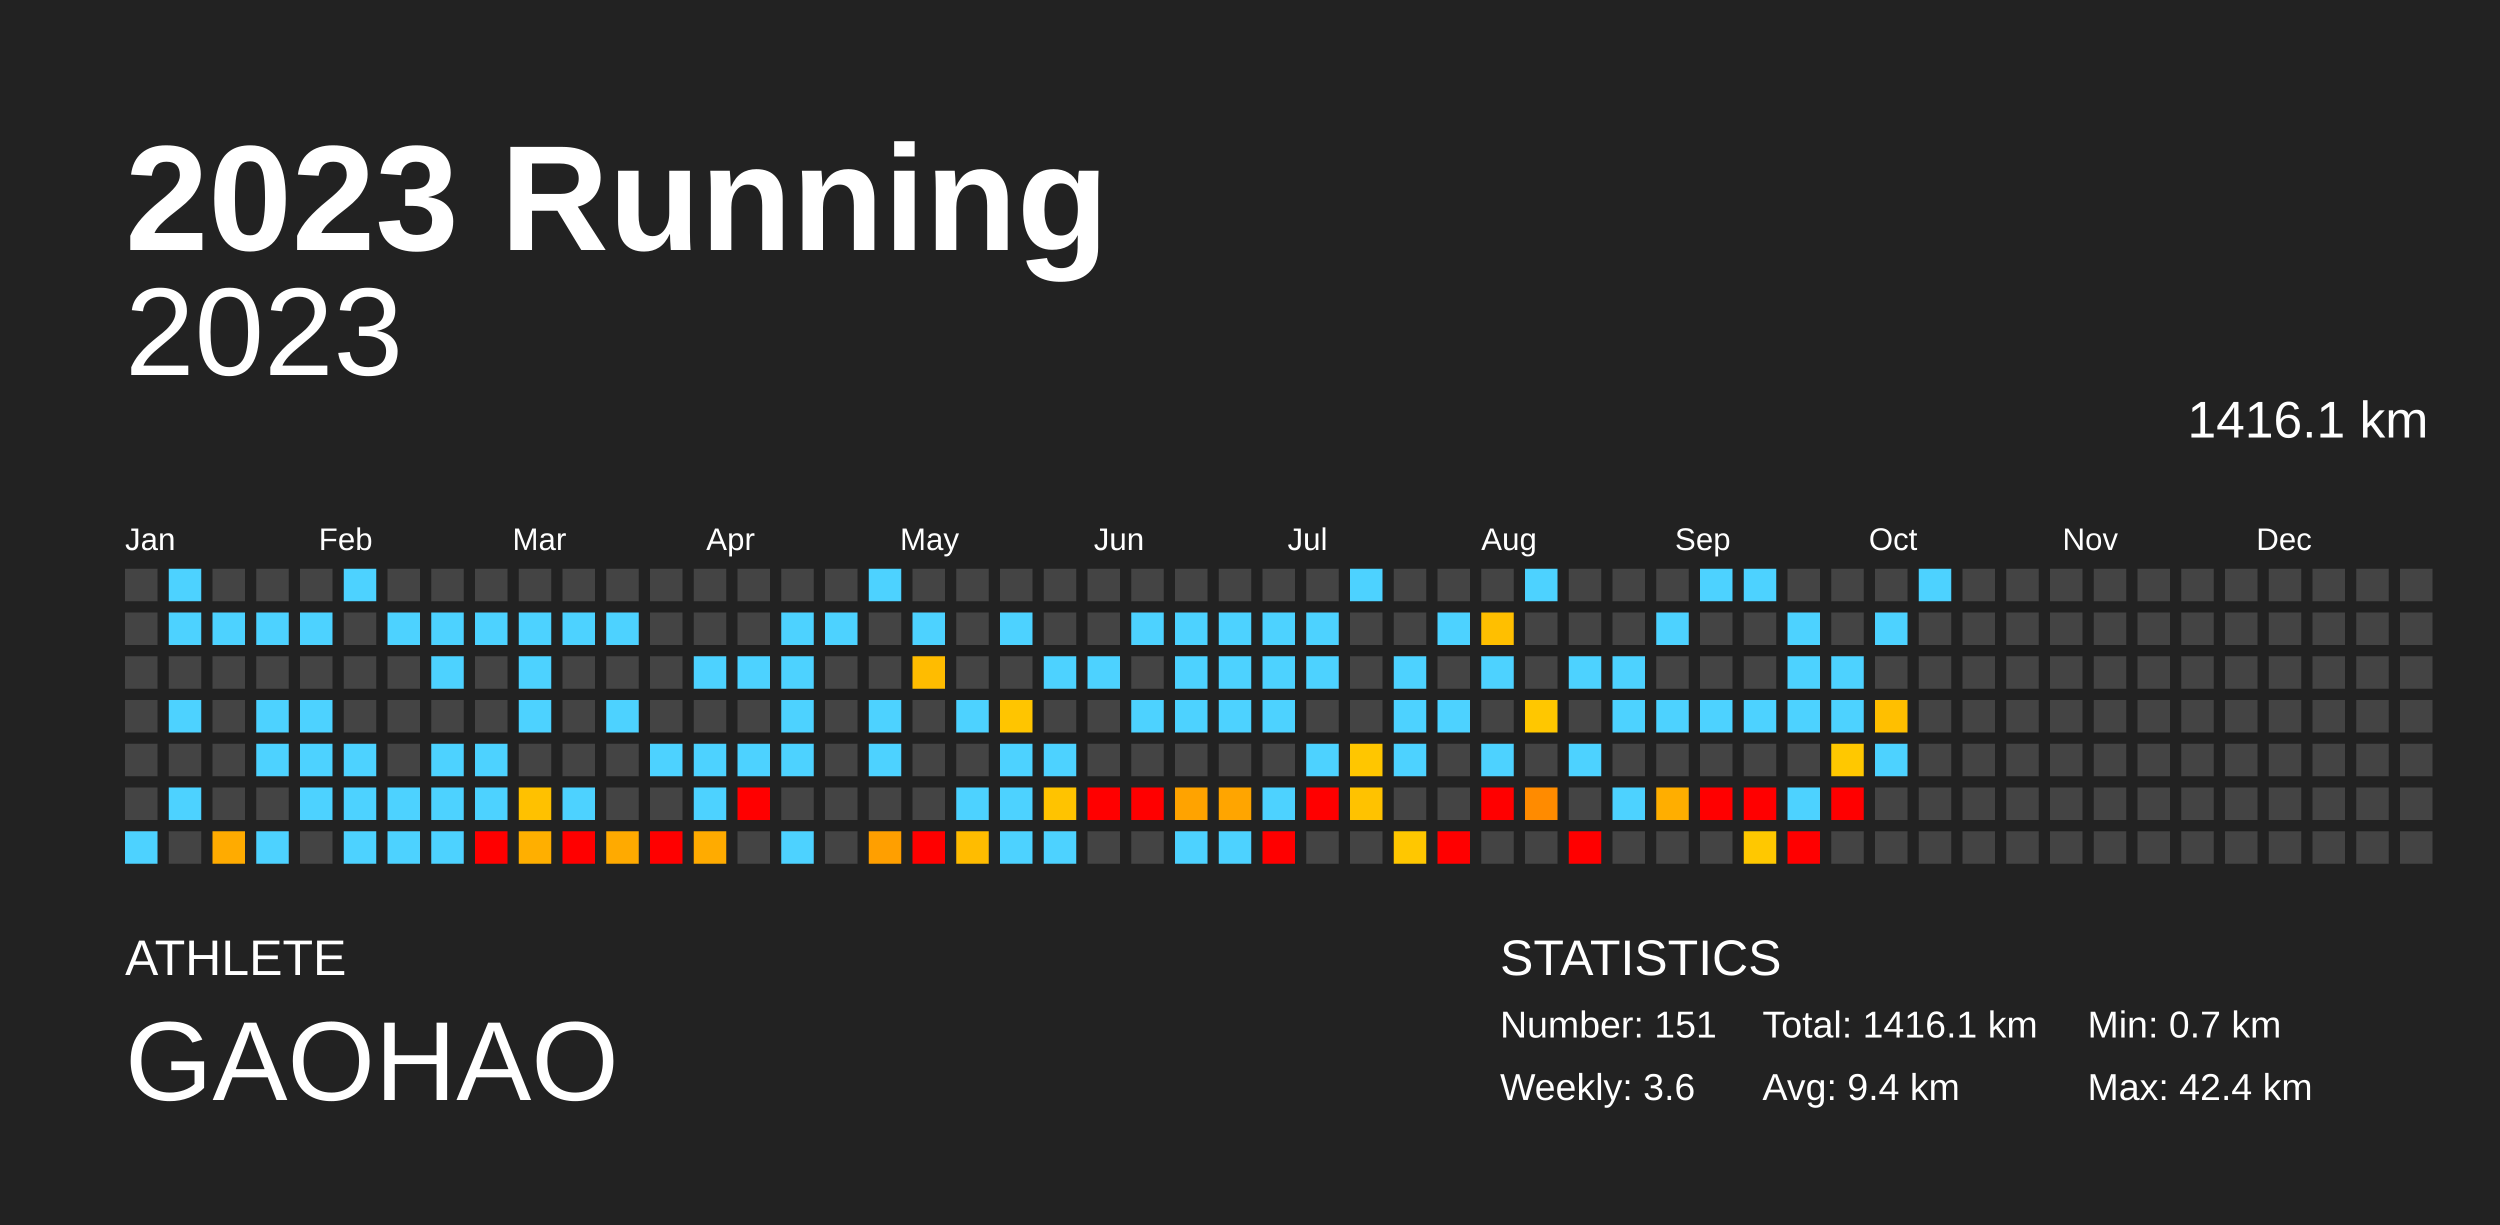
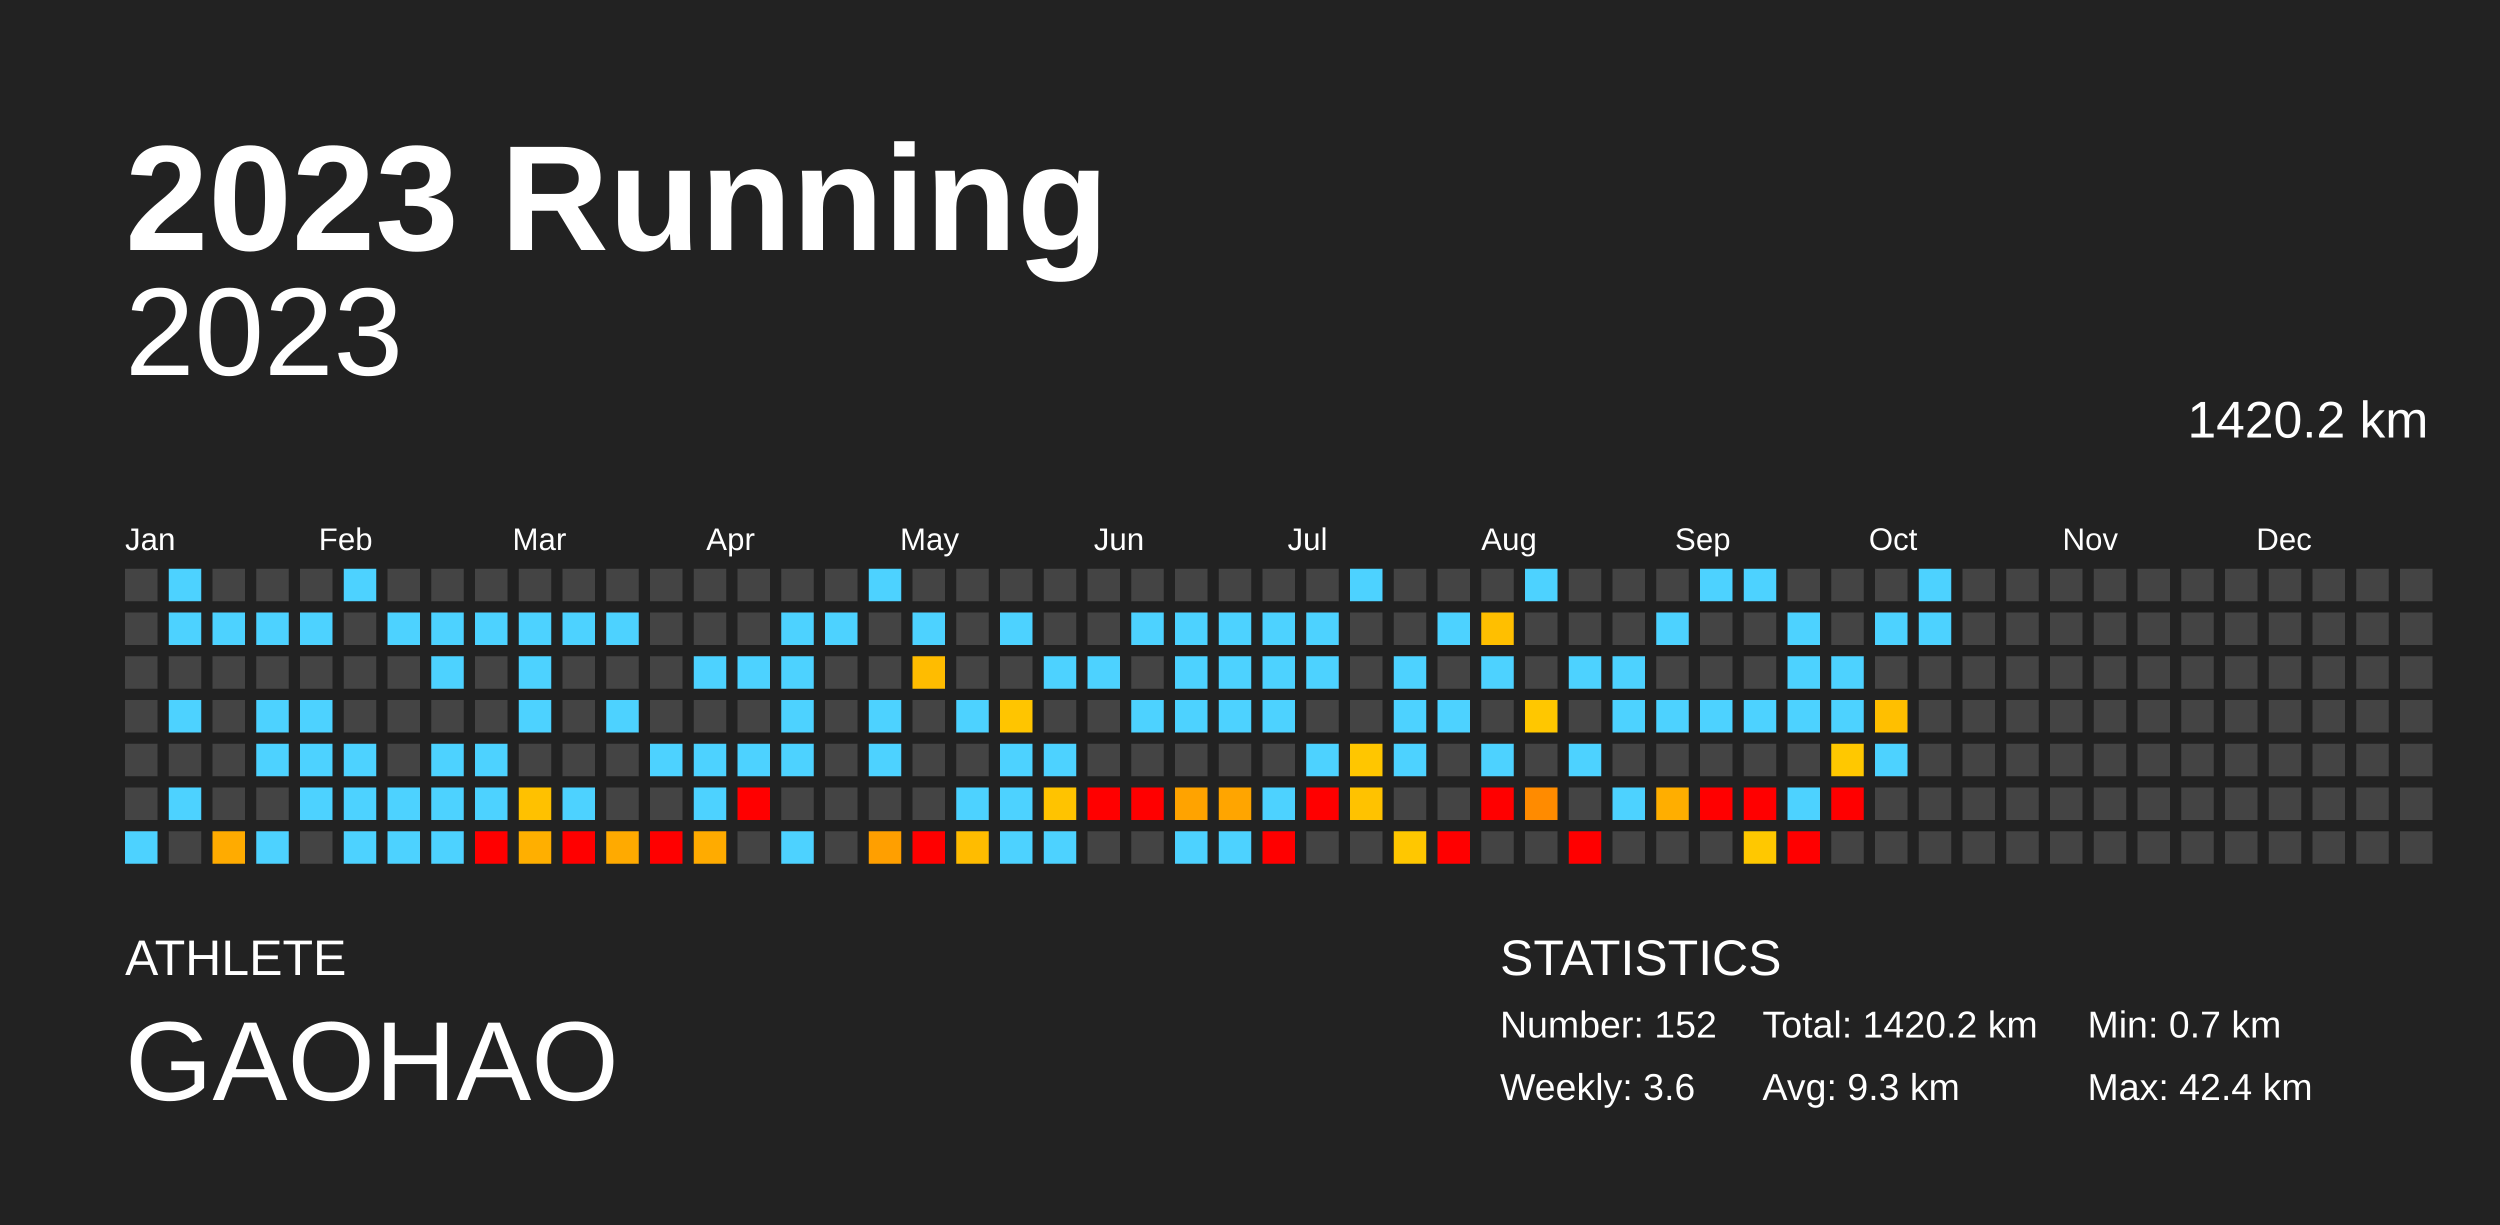
<svg xmlns="http://www.w3.org/2000/svg" baseProfile="full" height="98mm" version="1.1" viewBox="0,0,200,98" width="200mm">
  <defs />
  <rect fill="#222222" height="98" width="200" x="0" y="0" />
  <text fill="#FFFFFF" style="font-size:12px; font-family:Arial; font-weight:bold;" x="10" y="20">2023 Running</text>
  <text fill="#FFFFFF" style="font-size:4px; font-family:Arial" x="10" y="78">ATHLETE</text>
  <text fill="#FFFFFF" style="font-size:9px; font-family:Arial" x="10" y="88">GAOHAO</text>
  <text fill="#FFFFFF" style="font-size:4px; font-family:Arial" x="120" y="78">STATISTICS</text>
-   <text fill="#FFFFFF" style="font-size:3px; font-family:Arial" x="120" y="83">Number: 151</text>
+   <text fill="#FFFFFF" style="font-size:3px; font-family:Arial" x="120" y="83">Number: 152</text>
  <text fill="#FFFFFF" style="font-size:3px; font-family:Arial" x="120" y="88">Weekly: 3.6</text>
-   <text fill="#FFFFFF" style="font-size:3px; font-family:Arial" x="141" y="83">Total: 1416.1 km</text>
-   <text fill="#FFFFFF" style="font-size:3px; font-family:Arial" x="141" y="88">Avg: 9.4 km</text>
+   <text fill="#FFFFFF" style="font-size:3px; font-family:Arial" x="141" y="83">Total: 1420.2 km</text>
+   <text fill="#FFFFFF" style="font-size:3px; font-family:Arial" x="141" y="88">Avg: 9.3 km</text>
  <text fill="#FFFFFF" style="font-size:3px; font-family:Arial" x="167" y="83">Min: 0.7 km</text>
  <text fill="#FFFFFF" style="font-size:3px; font-family:Arial" x="167" y="88">Max: 42.4 km</text>
  <text alignment-baseline="hanging" fill="#FFFFFF" style="font-size:10.0px; font-family:Arial;" x="10" y="30">2023</text>
-   <text alignment-baseline="hanging" fill="#FFFFFF" style="font-size:4.125px; font-family:Arial;" x="175" y="35">1416.1 km</text>
+   <text alignment-baseline="hanging" fill="#FFFFFF" style="font-size:4.125px; font-family:Arial;" x="175" y="35">1420.2 km</text>
  <text fill="#FFFFFF" style="font-size:2.5px; font-family:Arial" x="10.0" y="44">Jan</text>
  <text fill="#FFFFFF" style="font-size:2.5px; font-family:Arial" x="25.5" y="44">Feb</text>
  <text fill="#FFFFFF" style="font-size:2.5px; font-family:Arial" x="41.0" y="44">Mar</text>
  <text fill="#FFFFFF" style="font-size:2.5px; font-family:Arial" x="56.5" y="44">Apr</text>
  <text fill="#FFFFFF" style="font-size:2.5px; font-family:Arial" x="72.0" y="44">May</text>
  <text fill="#FFFFFF" style="font-size:2.5px; font-family:Arial" x="87.5" y="44">Jun</text>
  <text fill="#FFFFFF" style="font-size:2.5px; font-family:Arial" x="103.0" y="44">Jul</text>
  <text fill="#FFFFFF" style="font-size:2.5px; font-family:Arial" x="118.5" y="44">Aug</text>
  <text fill="#FFFFFF" style="font-size:2.5px; font-family:Arial" x="134.0" y="44">Sep</text>
  <text fill="#FFFFFF" style="font-size:2.5px; font-family:Arial" x="149.5" y="44">Oct</text>
  <text fill="#FFFFFF" style="font-size:2.5px; font-family:Arial" x="165.0" y="44">Nov</text>
  <text fill="#FFFFFF" style="font-size:2.5px; font-family:Arial" x="180.5" y="44">Dec</text>
  <rect fill="#444444" height="2.6" width="2.6" x="10.0" y="45.5" />
  <rect fill="#444444" height="2.6" width="2.6" x="10.0" y="49.0" />
  <rect fill="#444444" height="2.6" width="2.6" x="10.0" y="52.5" />
  <rect fill="#444444" height="2.6" width="2.6" x="10.0" y="56.0" />
  <rect fill="#444444" height="2.6" width="2.6" x="10.0" y="59.5" />
  <rect fill="#444444" height="2.6" width="2.6" x="10.0" y="63.0" />
  <rect fill="#4dd2ff" height="2.6" width="2.6" x="10.0" y="66.5" />
  <rect fill="#4dd2ff" height="2.6" width="2.6" x="13.5" y="45.5" />
  <rect fill="#4dd2ff" height="2.6" width="2.6" x="13.5" y="49.0" />
  <rect fill="#444444" height="2.6" width="2.6" x="13.5" y="52.5" />
  <rect fill="#4dd2ff" height="2.6" width="2.6" x="13.5" y="56.0" />
  <rect fill="#444444" height="2.6" width="2.6" x="13.5" y="59.5" />
  <rect fill="#4dd2ff" height="2.6" width="2.6" x="13.5" y="63.0" />
  <rect fill="#444444" height="2.6" width="2.6" x="13.5" y="66.5" />
  <rect fill="#444444" height="2.6" width="2.6" x="17.0" y="45.5" />
  <rect fill="#4dd2ff" height="2.6" width="2.6" x="17.0" y="49.0" />
  <rect fill="#444444" height="2.6" width="2.6" x="17.0" y="52.5" />
  <rect fill="#444444" height="2.6" width="2.6" x="17.0" y="56.0" />
  <rect fill="#444444" height="2.6" width="2.6" x="17.0" y="59.5" />
  <rect fill="#444444" height="2.6" width="2.6" x="17.0" y="63.0" />
  <rect fill="#ffab00" height="2.6" width="2.6" x="17.0" y="66.5" />
  <rect fill="#444444" height="2.6" width="2.6" x="20.5" y="45.5" />
  <rect fill="#4dd2ff" height="2.6" width="2.6" x="20.5" y="49.0" />
  <rect fill="#444444" height="2.6" width="2.6" x="20.5" y="52.5" />
  <rect fill="#4dd2ff" height="2.6" width="2.6" x="20.5" y="56.0" />
  <rect fill="#4dd2ff" height="2.6" width="2.6" x="20.5" y="59.5" />
  <rect fill="#444444" height="2.6" width="2.6" x="20.5" y="63.0" />
  <rect fill="#4dd2ff" height="2.6" width="2.6" x="20.5" y="66.5" />
  <rect fill="#444444" height="2.6" width="2.6" x="24.0" y="45.5" />
  <rect fill="#4dd2ff" height="2.6" width="2.6" x="24.0" y="49.0" />
  <rect fill="#444444" height="2.6" width="2.6" x="24.0" y="52.5" />
  <rect fill="#4dd2ff" height="2.6" width="2.6" x="24.0" y="56.0" />
  <rect fill="#4dd2ff" height="2.6" width="2.6" x="24.0" y="59.5" />
  <rect fill="#4dd2ff" height="2.6" width="2.6" x="24.0" y="63.0" />
  <rect fill="#444444" height="2.6" width="2.6" x="24.0" y="66.5" />
  <rect fill="#4dd2ff" height="2.6" width="2.6" x="27.5" y="45.5" />
  <rect fill="#444444" height="2.6" width="2.6" x="27.5" y="49.0" />
  <rect fill="#444444" height="2.6" width="2.6" x="27.5" y="52.5" />
  <rect fill="#444444" height="2.6" width="2.6" x="27.5" y="56.0" />
  <rect fill="#4dd2ff" height="2.6" width="2.6" x="27.5" y="59.5" />
  <rect fill="#4dd2ff" height="2.6" width="2.6" x="27.5" y="63.0" />
  <rect fill="#4dd2ff" height="2.6" width="2.6" x="27.5" y="66.5" />
  <rect fill="#444444" height="2.6" width="2.6" x="31.0" y="45.5" />
  <rect fill="#4dd2ff" height="2.6" width="2.6" x="31.0" y="49.0" />
  <rect fill="#444444" height="2.6" width="2.6" x="31.0" y="52.5" />
  <rect fill="#444444" height="2.6" width="2.6" x="31.0" y="56.0" />
  <rect fill="#444444" height="2.6" width="2.6" x="31.0" y="59.5" />
  <rect fill="#4dd2ff" height="2.6" width="2.6" x="31.0" y="63.0" />
  <rect fill="#4dd2ff" height="2.6" width="2.6" x="31.0" y="66.5" />
  <rect fill="#444444" height="2.6" width="2.6" x="34.5" y="45.5" />
  <rect fill="#4dd2ff" height="2.6" width="2.6" x="34.5" y="49.0" />
  <rect fill="#4dd2ff" height="2.6" width="2.6" x="34.5" y="52.5" />
  <rect fill="#444444" height="2.6" width="2.6" x="34.5" y="56.0" />
  <rect fill="#4dd2ff" height="2.6" width="2.6" x="34.5" y="59.5" />
  <rect fill="#4dd2ff" height="2.6" width="2.6" x="34.5" y="63.0" />
  <rect fill="#4dd2ff" height="2.6" width="2.6" x="34.5" y="66.5" />
  <rect fill="#444444" height="2.6" width="2.6" x="38.0" y="45.5" />
  <rect fill="#4dd2ff" height="2.6" width="2.6" x="38.0" y="49.0" />
  <rect fill="#444444" height="2.6" width="2.6" x="38.0" y="52.5" />
  <rect fill="#444444" height="2.6" width="2.6" x="38.0" y="56.0" />
  <rect fill="#4dd2ff" height="2.6" width="2.6" x="38.0" y="59.5" />
  <rect fill="#4dd2ff" height="2.6" width="2.6" x="38.0" y="63.0" />
  <rect fill="red" height="2.6" width="2.6" x="38.0" y="66.5" />
  <rect fill="#444444" height="2.6" width="2.6" x="41.5" y="45.5" />
  <rect fill="#4dd2ff" height="2.6" width="2.6" x="41.5" y="49.0" />
  <rect fill="#4dd2ff" height="2.6" width="2.6" x="41.5" y="52.5" />
  <rect fill="#4dd2ff" height="2.6" width="2.6" x="41.5" y="56.0" />
  <rect fill="#444444" height="2.6" width="2.6" x="41.5" y="59.5" />
  <rect fill="#ffc100" height="2.6" width="2.6" x="41.5" y="63.0" />
  <rect fill="#ffaf00" height="2.6" width="2.6" x="41.5" y="66.5" />
  <rect fill="#444444" height="2.6" width="2.6" x="45.0" y="45.5" />
  <rect fill="#4dd2ff" height="2.6" width="2.6" x="45.0" y="49.0" />
  <rect fill="#444444" height="2.6" width="2.6" x="45.0" y="52.5" />
  <rect fill="#444444" height="2.6" width="2.6" x="45.0" y="56.0" />
  <rect fill="#444444" height="2.6" width="2.6" x="45.0" y="59.5" />
  <rect fill="#4dd2ff" height="2.6" width="2.6" x="45.0" y="63.0" />
  <rect fill="red" height="2.6" width="2.6" x="45.0" y="66.5" />
  <rect fill="#444444" height="2.6" width="2.6" x="48.5" y="45.5" />
  <rect fill="#4dd2ff" height="2.6" width="2.6" x="48.5" y="49.0" />
  <rect fill="#444444" height="2.6" width="2.6" x="48.5" y="52.5" />
  <rect fill="#4dd2ff" height="2.6" width="2.6" x="48.5" y="56.0" />
  <rect fill="#444444" height="2.6" width="2.6" x="48.5" y="59.5" />
  <rect fill="#444444" height="2.6" width="2.6" x="48.5" y="63.0" />
  <rect fill="#ffaa00" height="2.6" width="2.6" x="48.5" y="66.5" />
  <rect fill="#444444" height="2.6" width="2.6" x="52.0" y="45.5" />
  <rect fill="#444444" height="2.6" width="2.6" x="52.0" y="49.0" />
  <rect fill="#444444" height="2.6" width="2.6" x="52.0" y="52.5" />
  <rect fill="#444444" height="2.6" width="2.6" x="52.0" y="56.0" />
  <rect fill="#4dd2ff" height="2.6" width="2.6" x="52.0" y="59.5" />
  <rect fill="#444444" height="2.6" width="2.6" x="52.0" y="63.0" />
  <rect fill="red" height="2.6" width="2.6" x="52.0" y="66.5" />
  <rect fill="#444444" height="2.6" width="2.6" x="55.5" y="45.5" />
  <rect fill="#444444" height="2.6" width="2.6" x="55.5" y="49.0" />
  <rect fill="#4dd2ff" height="2.6" width="2.6" x="55.5" y="52.5" />
  <rect fill="#444444" height="2.6" width="2.6" x="55.5" y="56.0" />
  <rect fill="#4dd2ff" height="2.6" width="2.6" x="55.5" y="59.5" />
  <rect fill="#4dd2ff" height="2.6" width="2.6" x="55.5" y="63.0" />
  <rect fill="#ffab00" height="2.6" width="2.6" x="55.5" y="66.5" />
  <rect fill="#444444" height="2.6" width="2.6" x="59.0" y="45.5" />
  <rect fill="#444444" height="2.6" width="2.6" x="59.0" y="49.0" />
  <rect fill="#4dd2ff" height="2.6" width="2.6" x="59.0" y="52.5" />
  <rect fill="#444444" height="2.6" width="2.6" x="59.0" y="56.0" />
  <rect fill="#4dd2ff" height="2.6" width="2.6" x="59.0" y="59.5" />
  <rect fill="red" height="2.6" width="2.6" x="59.0" y="63.0" />
  <rect fill="#444444" height="2.6" width="2.6" x="59.0" y="66.5" />
  <rect fill="#444444" height="2.6" width="2.6" x="62.5" y="45.5" />
  <rect fill="#4dd2ff" height="2.6" width="2.6" x="62.5" y="49.0" />
  <rect fill="#4dd2ff" height="2.6" width="2.6" x="62.5" y="52.5" />
  <rect fill="#4dd2ff" height="2.6" width="2.6" x="62.5" y="56.0" />
  <rect fill="#4dd2ff" height="2.6" width="2.6" x="62.5" y="59.5" />
  <rect fill="#444444" height="2.6" width="2.6" x="62.5" y="63.0" />
  <rect fill="#4dd2ff" height="2.6" width="2.6" x="62.5" y="66.5" />
  <rect fill="#444444" height="2.6" width="2.6" x="66.0" y="45.5" />
  <rect fill="#4dd2ff" height="2.6" width="2.6" x="66.0" y="49.0" />
  <rect fill="#444444" height="2.6" width="2.6" x="66.0" y="52.5" />
  <rect fill="#444444" height="2.6" width="2.6" x="66.0" y="56.0" />
  <rect fill="#444444" height="2.6" width="2.6" x="66.0" y="59.5" />
  <rect fill="#444444" height="2.6" width="2.6" x="66.0" y="63.0" />
  <rect fill="#444444" height="2.6" width="2.6" x="66.0" y="66.5" />
  <rect fill="#4dd2ff" height="2.6" width="2.6" x="69.5" y="45.5" />
  <rect fill="#444444" height="2.6" width="2.6" x="69.5" y="49.0" />
  <rect fill="#444444" height="2.6" width="2.6" x="69.5" y="52.5" />
  <rect fill="#4dd2ff" height="2.6" width="2.6" x="69.5" y="56.0" />
  <rect fill="#4dd2ff" height="2.6" width="2.6" x="69.5" y="59.5" />
  <rect fill="#444444" height="2.6" width="2.6" x="69.5" y="63.0" />
  <rect fill="#ff9f00" height="2.6" width="2.6" x="69.5" y="66.5" />
  <rect fill="#444444" height="2.6" width="2.6" x="73.0" y="45.5" />
  <rect fill="#4dd2ff" height="2.6" width="2.6" x="73.0" y="49.0" />
  <rect fill="#ffbc00" height="2.6" width="2.6" x="73.0" y="52.5" />
  <rect fill="#444444" height="2.6" width="2.6" x="73.0" y="56.0" />
  <rect fill="#444444" height="2.6" width="2.6" x="73.0" y="59.5" />
  <rect fill="#444444" height="2.6" width="2.6" x="73.0" y="63.0" />
  <rect fill="red" height="2.6" width="2.6" x="73.0" y="66.5" />
  <rect fill="#444444" height="2.6" width="2.6" x="76.5" y="45.5" />
  <rect fill="#444444" height="2.6" width="2.6" x="76.5" y="49.0" />
  <rect fill="#444444" height="2.6" width="2.6" x="76.5" y="52.5" />
  <rect fill="#4dd2ff" height="2.6" width="2.6" x="76.5" y="56.0" />
  <rect fill="#444444" height="2.6" width="2.6" x="76.5" y="59.5" />
  <rect fill="#4dd2ff" height="2.6" width="2.6" x="76.5" y="63.0" />
  <rect fill="#ffbc00" height="2.6" width="2.6" x="76.5" y="66.5" />
  <rect fill="#444444" height="2.6" width="2.6" x="80.0" y="45.5" />
  <rect fill="#4dd2ff" height="2.6" width="2.6" x="80.0" y="49.0" />
  <rect fill="#444444" height="2.6" width="2.6" x="80.0" y="52.5" />
  <rect fill="#ffc500" height="2.6" width="2.6" x="80.0" y="56.0" />
  <rect fill="#4dd2ff" height="2.6" width="2.6" x="80.0" y="59.5" />
  <rect fill="#4dd2ff" height="2.6" width="2.6" x="80.0" y="63.0" />
  <rect fill="#4dd2ff" height="2.6" width="2.6" x="80.0" y="66.5" />
  <rect fill="#444444" height="2.6" width="2.6" x="83.5" y="45.5" />
  <rect fill="#444444" height="2.6" width="2.6" x="83.5" y="49.0" />
  <rect fill="#4dd2ff" height="2.6" width="2.6" x="83.5" y="52.5" />
  <rect fill="#444444" height="2.6" width="2.6" x="83.5" y="56.0" />
  <rect fill="#4dd2ff" height="2.6" width="2.6" x="83.5" y="59.5" />
  <rect fill="#ffc300" height="2.6" width="2.6" x="83.5" y="63.0" />
  <rect fill="#4dd2ff" height="2.6" width="2.6" x="83.5" y="66.5" />
  <rect fill="#444444" height="2.6" width="2.6" x="87.0" y="45.5" />
  <rect fill="#444444" height="2.6" width="2.6" x="87.0" y="49.0" />
  <rect fill="#4dd2ff" height="2.6" width="2.6" x="87.0" y="52.5" />
  <rect fill="#444444" height="2.6" width="2.6" x="87.0" y="56.0" />
  <rect fill="#444444" height="2.6" width="2.6" x="87.0" y="59.5" />
  <rect fill="red" height="2.6" width="2.6" x="87.0" y="63.0" />
  <rect fill="#444444" height="2.6" width="2.6" x="87.0" y="66.5" />
  <rect fill="#444444" height="2.6" width="2.6" x="90.5" y="45.5" />
  <rect fill="#4dd2ff" height="2.6" width="2.6" x="90.5" y="49.0" />
  <rect fill="#444444" height="2.6" width="2.6" x="90.5" y="52.5" />
  <rect fill="#4dd2ff" height="2.6" width="2.6" x="90.5" y="56.0" />
  <rect fill="#444444" height="2.6" width="2.6" x="90.5" y="59.5" />
  <rect fill="red" height="2.6" width="2.6" x="90.5" y="63.0" />
  <rect fill="#444444" height="2.6" width="2.6" x="90.5" y="66.5" />
  <rect fill="#444444" height="2.6" width="2.6" x="94.0" y="45.5" />
  <rect fill="#4dd2ff" height="2.6" width="2.6" x="94.0" y="49.0" />
  <rect fill="#4dd2ff" height="2.6" width="2.6" x="94.0" y="52.5" />
  <rect fill="#4dd2ff" height="2.6" width="2.6" x="94.0" y="56.0" />
  <rect fill="#444444" height="2.6" width="2.6" x="94.0" y="59.5" />
  <rect fill="#ffa300" height="2.6" width="2.6" x="94.0" y="63.0" />
  <rect fill="#4dd2ff" height="2.6" width="2.6" x="94.0" y="66.5" />
  <rect fill="#444444" height="2.6" width="2.6" x="97.5" y="45.5" />
  <rect fill="#4dd2ff" height="2.6" width="2.6" x="97.5" y="49.0" />
  <rect fill="#4dd2ff" height="2.6" width="2.6" x="97.5" y="52.5" />
  <rect fill="#4dd2ff" height="2.6" width="2.6" x="97.5" y="56.0" />
  <rect fill="#444444" height="2.6" width="2.6" x="97.5" y="59.5" />
  <rect fill="#ffa500" height="2.6" width="2.6" x="97.5" y="63.0" />
  <rect fill="#4dd2ff" height="2.6" width="2.6" x="97.5" y="66.5" />
  <rect fill="#444444" height="2.6" width="2.6" x="101.0" y="45.5" />
  <rect fill="#4dd2ff" height="2.6" width="2.6" x="101.0" y="49.0" />
  <rect fill="#4dd2ff" height="2.6" width="2.6" x="101.0" y="52.5" />
  <rect fill="#4dd2ff" height="2.6" width="2.6" x="101.0" y="56.0" />
  <rect fill="#444444" height="2.6" width="2.6" x="101.0" y="59.5" />
  <rect fill="#4dd2ff" height="2.6" width="2.6" x="101.0" y="63.0" />
  <rect fill="red" height="2.6" width="2.6" x="101.0" y="66.5" />
  <rect fill="#444444" height="2.6" width="2.6" x="104.5" y="45.5" />
  <rect fill="#4dd2ff" height="2.6" width="2.6" x="104.5" y="49.0" />
  <rect fill="#4dd2ff" height="2.6" width="2.6" x="104.5" y="52.5" />
  <rect fill="#444444" height="2.6" width="2.6" x="104.5" y="56.0" />
  <rect fill="#4dd2ff" height="2.6" width="2.6" x="104.5" y="59.5" />
  <rect fill="red" height="2.6" width="2.6" x="104.5" y="63.0" />
  <rect fill="#444444" height="2.6" width="2.6" x="104.5" y="66.5" />
  <rect fill="#4dd2ff" height="2.6" width="2.6" x="108.0" y="45.5" />
  <rect fill="#444444" height="2.6" width="2.6" x="108.0" y="49.0" />
  <rect fill="#444444" height="2.6" width="2.6" x="108.0" y="52.5" />
  <rect fill="#444444" height="2.6" width="2.6" x="108.0" y="56.0" />
  <rect fill="#ffc600" height="2.6" width="2.6" x="108.0" y="59.5" />
  <rect fill="#ffc200" height="2.6" width="2.6" x="108.0" y="63.0" />
  <rect fill="#444444" height="2.6" width="2.6" x="108.0" y="66.5" />
  <rect fill="#444444" height="2.6" width="2.6" x="111.5" y="45.5" />
  <rect fill="#444444" height="2.6" width="2.6" x="111.5" y="49.0" />
  <rect fill="#4dd2ff" height="2.6" width="2.6" x="111.5" y="52.5" />
  <rect fill="#4dd2ff" height="2.6" width="2.6" x="111.5" y="56.0" />
  <rect fill="#4dd2ff" height="2.6" width="2.6" x="111.5" y="59.5" />
  <rect fill="#444444" height="2.6" width="2.6" x="111.5" y="63.0" />
  <rect fill="#ffc700" height="2.6" width="2.6" x="111.5" y="66.5" />
  <rect fill="#444444" height="2.6" width="2.6" x="115.0" y="45.5" />
  <rect fill="#4dd2ff" height="2.6" width="2.6" x="115.0" y="49.0" />
  <rect fill="#444444" height="2.6" width="2.6" x="115.0" y="52.5" />
  <rect fill="#4dd2ff" height="2.6" width="2.6" x="115.0" y="56.0" />
  <rect fill="#444444" height="2.6" width="2.6" x="115.0" y="59.5" />
  <rect fill="#444444" height="2.6" width="2.6" x="115.0" y="63.0" />
  <rect fill="red" height="2.6" width="2.6" x="115.0" y="66.5" />
  <rect fill="#444444" height="2.6" width="2.6" x="118.5" y="45.5" />
  <rect fill="#ffbf00" height="2.6" width="2.6" x="118.5" y="49.0" />
  <rect fill="#4dd2ff" height="2.6" width="2.6" x="118.5" y="52.5" />
  <rect fill="#444444" height="2.6" width="2.6" x="118.5" y="56.0" />
  <rect fill="#4dd2ff" height="2.6" width="2.6" x="118.5" y="59.5" />
  <rect fill="red" height="2.6" width="2.6" x="118.5" y="63.0" />
  <rect fill="#444444" height="2.6" width="2.6" x="118.5" y="66.5" />
  <rect fill="#4dd2ff" height="2.6" width="2.6" x="122.0" y="45.5" />
  <rect fill="#444444" height="2.6" width="2.6" x="122.0" y="49.0" />
  <rect fill="#444444" height="2.6" width="2.6" x="122.0" y="52.5" />
  <rect fill="#ffc700" height="2.6" width="2.6" x="122.0" y="56.0" />
  <rect fill="#444444" height="2.6" width="2.6" x="122.0" y="59.5" />
  <rect fill="#ff8b00" height="2.6" width="2.6" x="122.0" y="63.0" />
  <rect fill="#444444" height="2.6" width="2.6" x="122.0" y="66.5" />
  <rect fill="#444444" height="2.6" width="2.6" x="125.5" y="45.5" />
  <rect fill="#444444" height="2.6" width="2.6" x="125.5" y="49.0" />
  <rect fill="#4dd2ff" height="2.6" width="2.6" x="125.5" y="52.5" />
  <rect fill="#444444" height="2.6" width="2.6" x="125.5" y="56.0" />
  <rect fill="#4dd2ff" height="2.6" width="2.6" x="125.5" y="59.5" />
  <rect fill="#444444" height="2.6" width="2.6" x="125.5" y="63.0" />
  <rect fill="red" height="2.6" width="2.6" x="125.5" y="66.5" />
  <rect fill="#444444" height="2.6" width="2.6" x="129.0" y="45.5" />
  <rect fill="#444444" height="2.6" width="2.6" x="129.0" y="49.0" />
  <rect fill="#4dd2ff" height="2.6" width="2.6" x="129.0" y="52.5" />
  <rect fill="#4dd2ff" height="2.6" width="2.6" x="129.0" y="56.0" />
  <rect fill="#444444" height="2.6" width="2.6" x="129.0" y="59.5" />
  <rect fill="#4dd2ff" height="2.6" width="2.6" x="129.0" y="63.0" />
  <rect fill="#444444" height="2.6" width="2.6" x="129.0" y="66.5" />
  <rect fill="#444444" height="2.6" width="2.6" x="132.5" y="45.5" />
  <rect fill="#4dd2ff" height="2.6" width="2.6" x="132.5" y="49.0" />
  <rect fill="#444444" height="2.6" width="2.6" x="132.5" y="52.5" />
  <rect fill="#4dd2ff" height="2.6" width="2.6" x="132.5" y="56.0" />
  <rect fill="#444444" height="2.6" width="2.6" x="132.5" y="59.5" />
  <rect fill="#ffae00" height="2.6" width="2.6" x="132.5" y="63.0" />
  <rect fill="#444444" height="2.6" width="2.6" x="132.5" y="66.5" />
  <rect fill="#4dd2ff" height="2.6" width="2.6" x="136.0" y="45.5" />
  <rect fill="#444444" height="2.6" width="2.6" x="136.0" y="49.0" />
  <rect fill="#444444" height="2.6" width="2.6" x="136.0" y="52.5" />
  <rect fill="#4dd2ff" height="2.6" width="2.6" x="136.0" y="56.0" />
  <rect fill="#444444" height="2.6" width="2.6" x="136.0" y="59.5" />
  <rect fill="red" height="2.6" width="2.6" x="136.0" y="63.0" />
  <rect fill="#444444" height="2.6" width="2.6" x="136.0" y="66.5" />
  <rect fill="#4dd2ff" height="2.6" width="2.6" x="139.5" y="45.5" />
  <rect fill="#444444" height="2.6" width="2.6" x="139.5" y="49.0" />
  <rect fill="#444444" height="2.6" width="2.6" x="139.5" y="52.5" />
  <rect fill="#4dd2ff" height="2.6" width="2.6" x="139.5" y="56.0" />
  <rect fill="#444444" height="2.6" width="2.6" x="139.5" y="59.5" />
  <rect fill="red" height="2.6" width="2.6" x="139.5" y="63.0" />
  <rect fill="#ffc800" height="2.6" width="2.6" x="139.5" y="66.5" />
  <rect fill="#444444" height="2.6" width="2.6" x="143.0" y="45.5" />
  <rect fill="#4dd2ff" height="2.6" width="2.6" x="143.0" y="49.0" />
  <rect fill="#4dd2ff" height="2.6" width="2.6" x="143.0" y="52.5" />
  <rect fill="#4dd2ff" height="2.6" width="2.6" x="143.0" y="56.0" />
  <rect fill="#444444" height="2.6" width="2.6" x="143.0" y="59.5" />
  <rect fill="#4dd2ff" height="2.6" width="2.6" x="143.0" y="63.0" />
  <rect fill="red" height="2.6" width="2.6" x="143.0" y="66.5" />
  <rect fill="#444444" height="2.6" width="2.6" x="146.5" y="45.5" />
  <rect fill="#444444" height="2.6" width="2.6" x="146.5" y="49.0" />
  <rect fill="#4dd2ff" height="2.6" width="2.6" x="146.5" y="52.5" />
  <rect fill="#4dd2ff" height="2.6" width="2.6" x="146.5" y="56.0" />
  <rect fill="#ffc800" height="2.6" width="2.6" x="146.5" y="59.5" />
  <rect fill="red" height="2.6" width="2.6" x="146.5" y="63.0" />
  <rect fill="#444444" height="2.6" width="2.6" x="146.5" y="66.5" />
  <rect fill="#444444" height="2.6" width="2.6" x="150.0" y="45.5" />
  <rect fill="#4dd2ff" height="2.6" width="2.6" x="150.0" y="49.0" />
  <rect fill="#444444" height="2.6" width="2.6" x="150.0" y="52.5" />
  <rect fill="#ffbf00" height="2.6" width="2.6" x="150.0" y="56.0" />
  <rect fill="#4dd2ff" height="2.6" width="2.6" x="150.0" y="59.5" />
  <rect fill="#444444" height="2.6" width="2.6" x="150.0" y="63.0" />
  <rect fill="#444444" height="2.6" width="2.6" x="150.0" y="66.5" />
  <rect fill="#4dd2ff" height="2.6" width="2.6" x="153.5" y="45.5" />
-   <rect fill="#444444" height="2.6" width="2.6" x="153.5" y="49.0" />
+   <rect fill="#4dd2ff" height="2.6" width="2.6" x="153.5" y="49.0" />
  <rect fill="#444444" height="2.6" width="2.6" x="153.5" y="52.5" />
  <rect fill="#444444" height="2.6" width="2.6" x="153.5" y="56.0" />
  <rect fill="#444444" height="2.6" width="2.6" x="153.5" y="59.5" />
  <rect fill="#444444" height="2.6" width="2.6" x="153.5" y="63.0" />
  <rect fill="#444444" height="2.6" width="2.6" x="153.5" y="66.5" />
  <rect fill="#444444" height="2.6" width="2.6" x="157.0" y="45.5" />
  <rect fill="#444444" height="2.6" width="2.6" x="157.0" y="49.0" />
  <rect fill="#444444" height="2.6" width="2.6" x="157.0" y="52.5" />
  <rect fill="#444444" height="2.6" width="2.6" x="157.0" y="56.0" />
  <rect fill="#444444" height="2.6" width="2.6" x="157.0" y="59.5" />
  <rect fill="#444444" height="2.6" width="2.6" x="157.0" y="63.0" />
  <rect fill="#444444" height="2.6" width="2.6" x="157.0" y="66.5" />
  <rect fill="#444444" height="2.6" width="2.6" x="160.5" y="45.5" />
  <rect fill="#444444" height="2.6" width="2.6" x="160.5" y="49.0" />
  <rect fill="#444444" height="2.6" width="2.6" x="160.5" y="52.5" />
  <rect fill="#444444" height="2.6" width="2.6" x="160.5" y="56.0" />
  <rect fill="#444444" height="2.6" width="2.6" x="160.5" y="59.5" />
  <rect fill="#444444" height="2.6" width="2.6" x="160.5" y="63.0" />
  <rect fill="#444444" height="2.6" width="2.6" x="160.5" y="66.5" />
  <rect fill="#444444" height="2.6" width="2.6" x="164.0" y="45.5" />
  <rect fill="#444444" height="2.6" width="2.6" x="164.0" y="49.0" />
  <rect fill="#444444" height="2.6" width="2.6" x="164.0" y="52.5" />
  <rect fill="#444444" height="2.6" width="2.6" x="164.0" y="56.0" />
  <rect fill="#444444" height="2.6" width="2.6" x="164.0" y="59.5" />
  <rect fill="#444444" height="2.6" width="2.6" x="164.0" y="63.0" />
  <rect fill="#444444" height="2.6" width="2.6" x="164.0" y="66.5" />
  <rect fill="#444444" height="2.6" width="2.6" x="167.5" y="45.5" />
  <rect fill="#444444" height="2.6" width="2.6" x="167.5" y="49.0" />
  <rect fill="#444444" height="2.6" width="2.6" x="167.5" y="52.5" />
  <rect fill="#444444" height="2.6" width="2.6" x="167.5" y="56.0" />
  <rect fill="#444444" height="2.6" width="2.6" x="167.5" y="59.5" />
  <rect fill="#444444" height="2.6" width="2.6" x="167.5" y="63.0" />
  <rect fill="#444444" height="2.6" width="2.6" x="167.5" y="66.5" />
  <rect fill="#444444" height="2.6" width="2.6" x="171.0" y="45.5" />
  <rect fill="#444444" height="2.6" width="2.6" x="171.0" y="49.0" />
  <rect fill="#444444" height="2.6" width="2.6" x="171.0" y="52.5" />
  <rect fill="#444444" height="2.6" width="2.6" x="171.0" y="56.0" />
  <rect fill="#444444" height="2.6" width="2.6" x="171.0" y="59.5" />
  <rect fill="#444444" height="2.6" width="2.6" x="171.0" y="63.0" />
  <rect fill="#444444" height="2.6" width="2.6" x="171.0" y="66.5" />
  <rect fill="#444444" height="2.6" width="2.6" x="174.5" y="45.5" />
  <rect fill="#444444" height="2.6" width="2.6" x="174.5" y="49.0" />
  <rect fill="#444444" height="2.6" width="2.6" x="174.5" y="52.5" />
  <rect fill="#444444" height="2.6" width="2.6" x="174.5" y="56.0" />
  <rect fill="#444444" height="2.6" width="2.6" x="174.5" y="59.5" />
  <rect fill="#444444" height="2.6" width="2.6" x="174.5" y="63.0" />
  <rect fill="#444444" height="2.6" width="2.6" x="174.5" y="66.5" />
  <rect fill="#444444" height="2.6" width="2.6" x="178.0" y="45.5" />
  <rect fill="#444444" height="2.6" width="2.6" x="178.0" y="49.0" />
  <rect fill="#444444" height="2.6" width="2.6" x="178.0" y="52.5" />
  <rect fill="#444444" height="2.6" width="2.6" x="178.0" y="56.0" />
  <rect fill="#444444" height="2.6" width="2.6" x="178.0" y="59.5" />
  <rect fill="#444444" height="2.6" width="2.6" x="178.0" y="63.0" />
  <rect fill="#444444" height="2.6" width="2.6" x="178.0" y="66.5" />
  <rect fill="#444444" height="2.6" width="2.6" x="181.5" y="45.5" />
  <rect fill="#444444" height="2.6" width="2.6" x="181.5" y="49.0" />
  <rect fill="#444444" height="2.6" width="2.6" x="181.5" y="52.5" />
  <rect fill="#444444" height="2.6" width="2.6" x="181.5" y="56.0" />
  <rect fill="#444444" height="2.6" width="2.6" x="181.5" y="59.5" />
  <rect fill="#444444" height="2.6" width="2.6" x="181.5" y="63.0" />
  <rect fill="#444444" height="2.6" width="2.6" x="181.5" y="66.5" />
  <rect fill="#444444" height="2.6" width="2.6" x="185.0" y="45.5" />
  <rect fill="#444444" height="2.6" width="2.6" x="185.0" y="49.0" />
  <rect fill="#444444" height="2.6" width="2.6" x="185.0" y="52.5" />
  <rect fill="#444444" height="2.6" width="2.6" x="185.0" y="56.0" />
  <rect fill="#444444" height="2.6" width="2.6" x="185.0" y="59.5" />
  <rect fill="#444444" height="2.6" width="2.6" x="185.0" y="63.0" />
  <rect fill="#444444" height="2.6" width="2.6" x="185.0" y="66.5" />
  <rect fill="#444444" height="2.6" width="2.6" x="188.5" y="45.5" />
  <rect fill="#444444" height="2.6" width="2.6" x="188.5" y="49.0" />
  <rect fill="#444444" height="2.6" width="2.6" x="188.5" y="52.5" />
  <rect fill="#444444" height="2.6" width="2.6" x="188.5" y="56.0" />
  <rect fill="#444444" height="2.6" width="2.6" x="188.5" y="59.5" />
  <rect fill="#444444" height="2.6" width="2.6" x="188.5" y="63.0" />
  <rect fill="#444444" height="2.6" width="2.6" x="188.5" y="66.5" />
  <rect fill="#444444" height="2.6" width="2.6" x="192.0" y="45.5" />
  <rect fill="#444444" height="2.6" width="2.6" x="192.0" y="49.0" />
  <rect fill="#444444" height="2.6" width="2.6" x="192.0" y="52.5" />
  <rect fill="#444444" height="2.6" width="2.6" x="192.0" y="56.0" />
  <rect fill="#444444" height="2.6" width="2.6" x="192.0" y="59.5" />
  <rect fill="#444444" height="2.6" width="2.6" x="192.0" y="63.0" />
  <rect fill="#444444" height="2.6" width="2.6" x="192.0" y="66.5" />
</svg>
